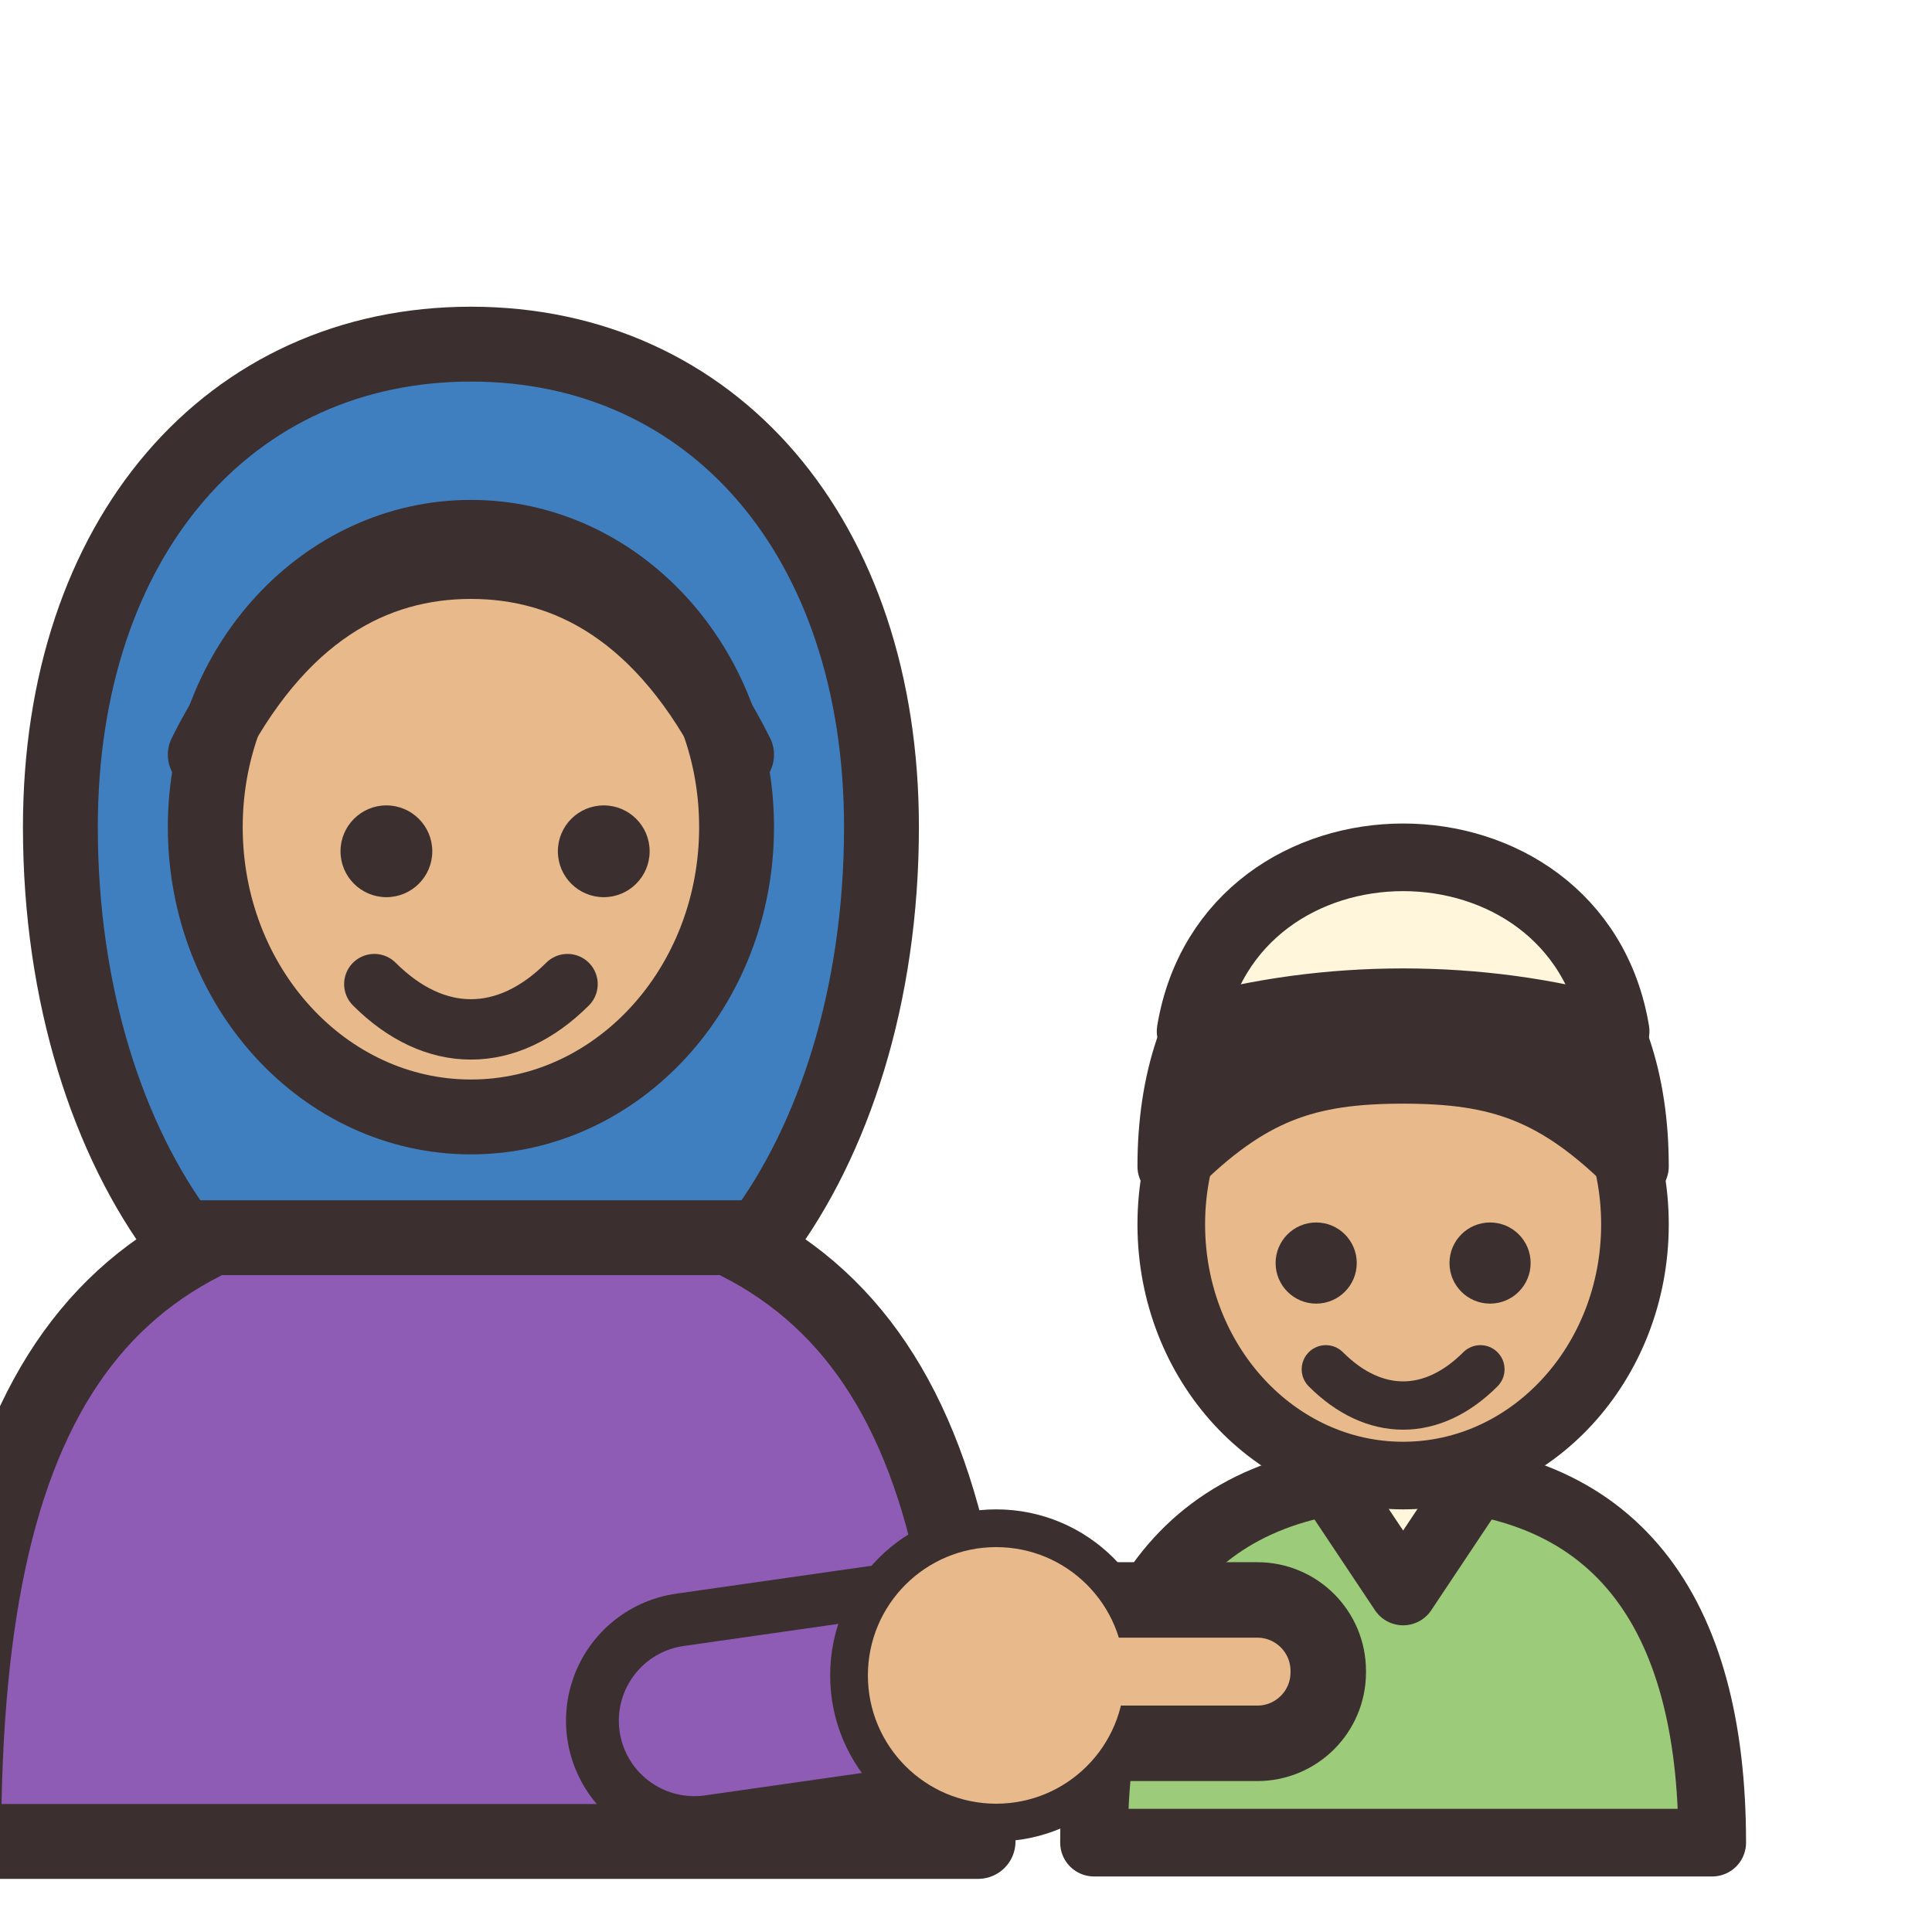
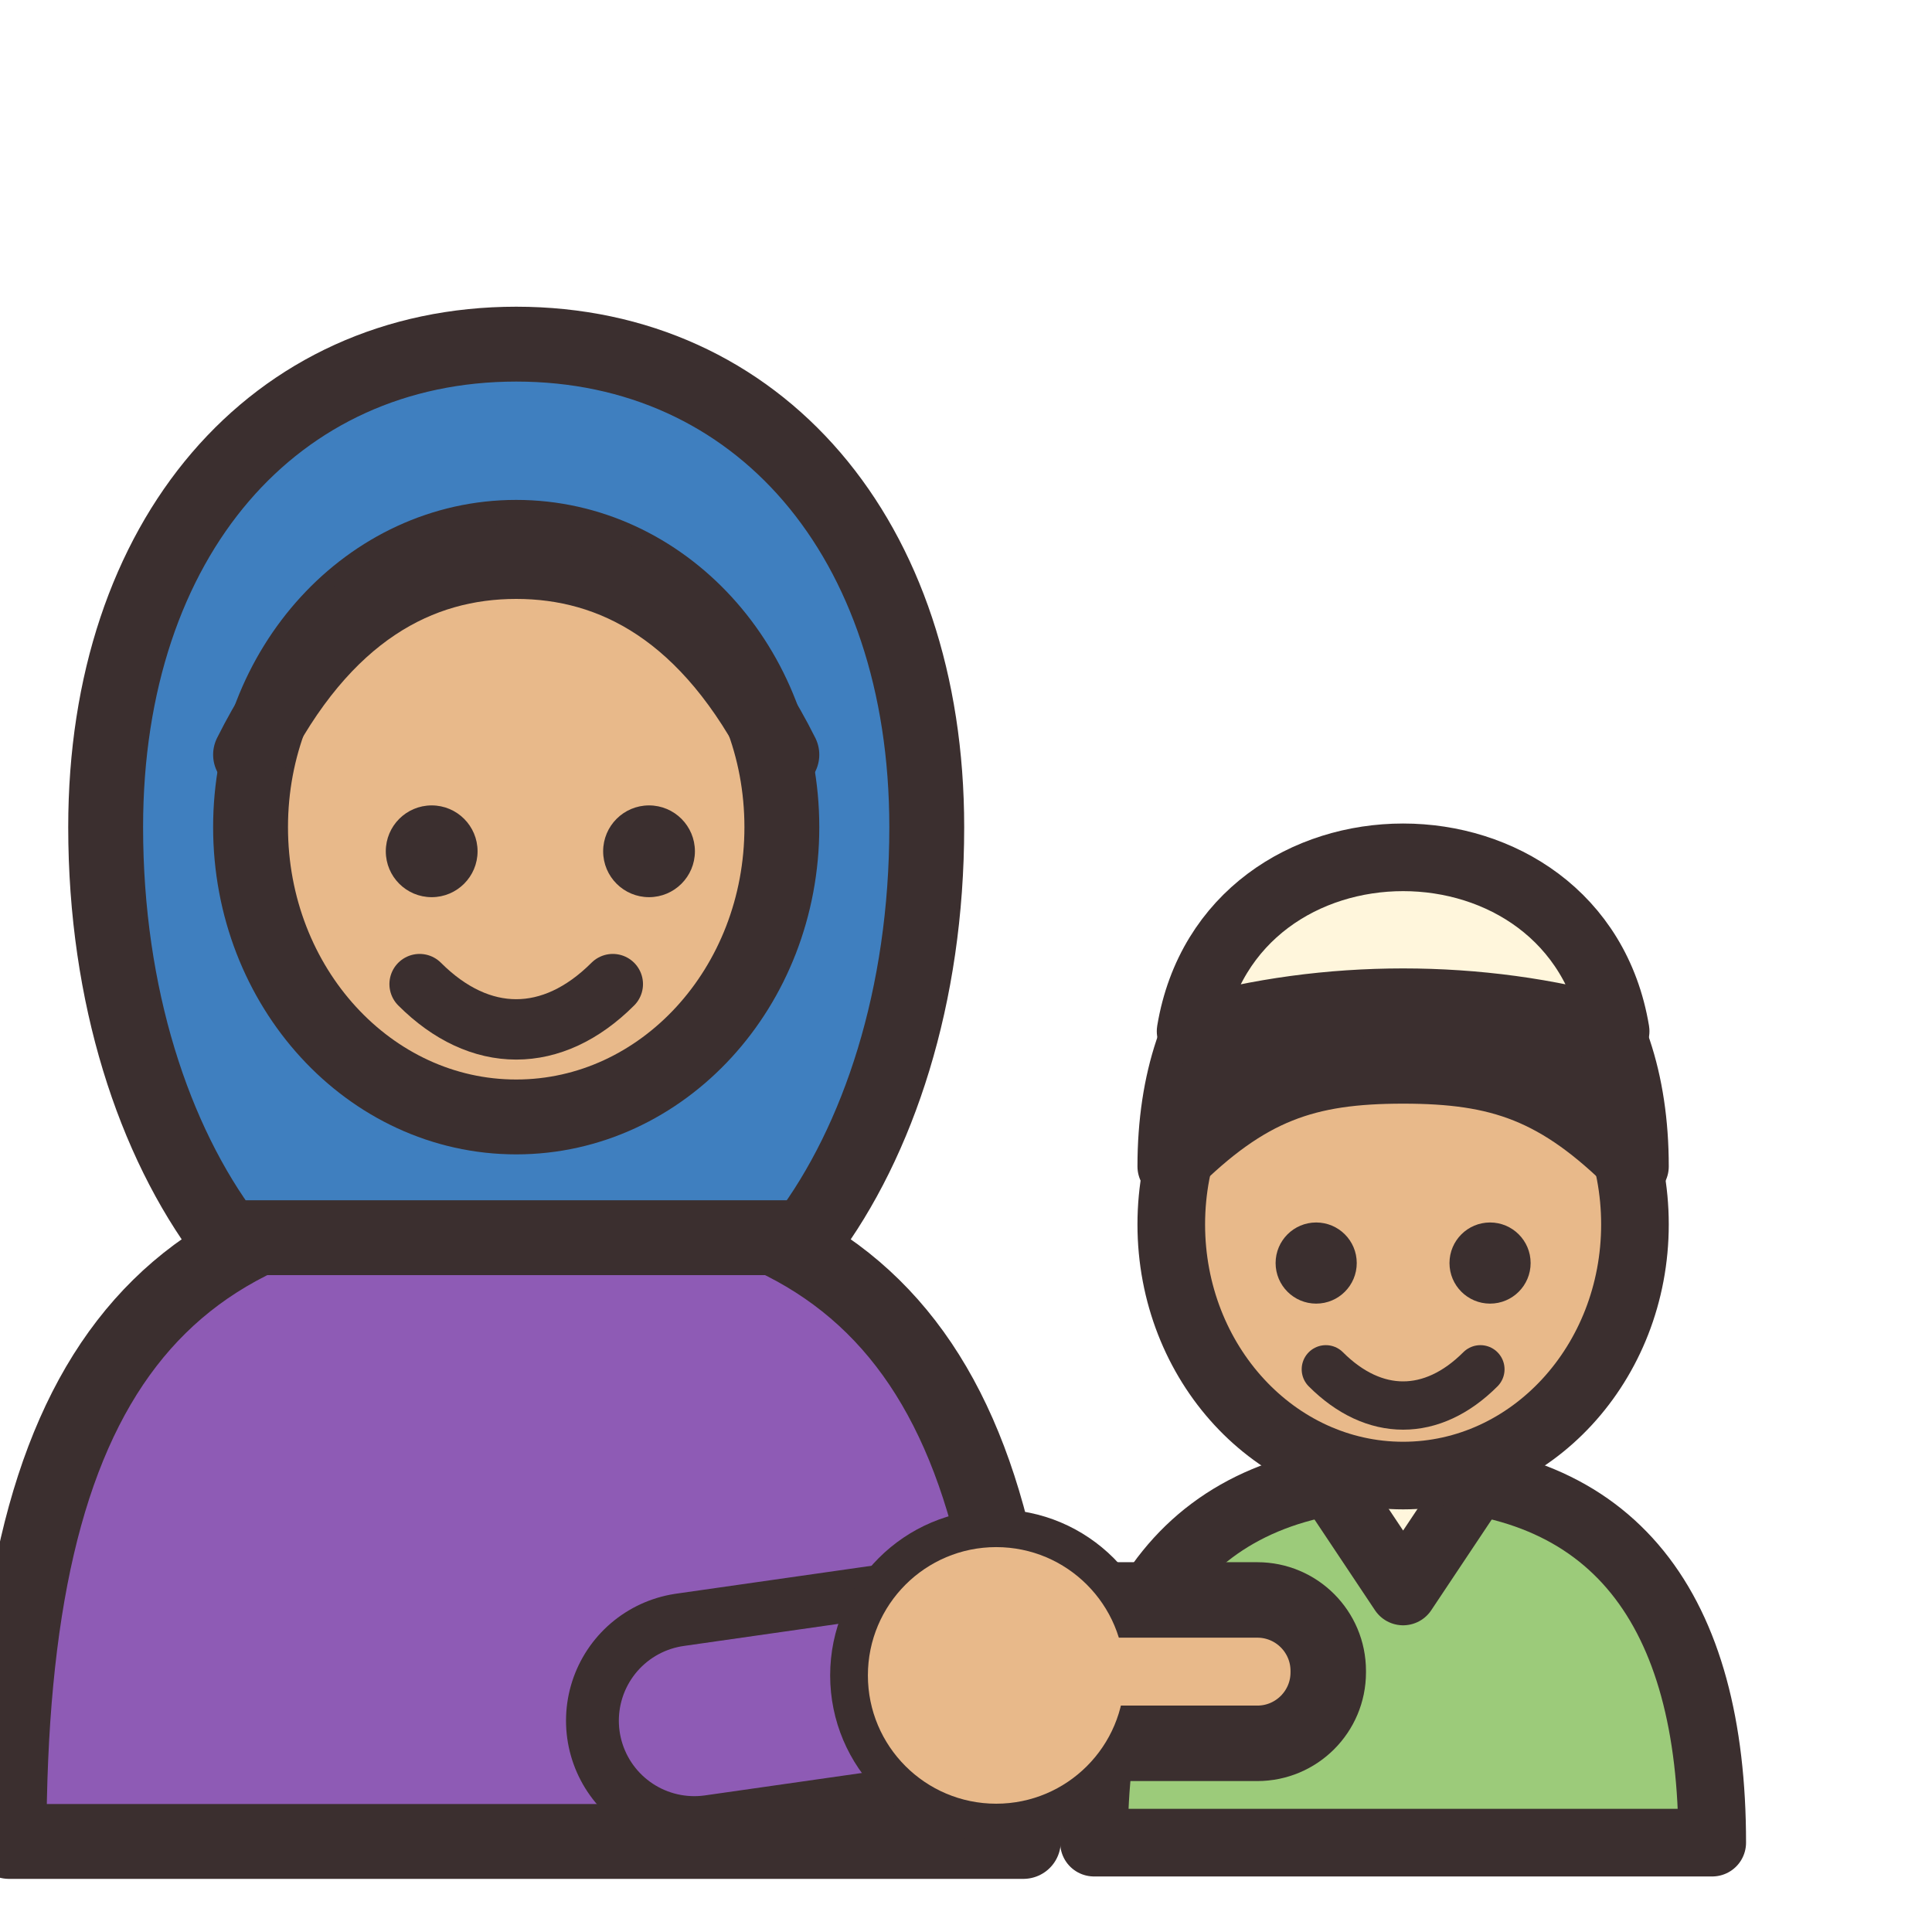
<svg xmlns="http://www.w3.org/2000/svg" viewBox="0 0 128 128">
  <g stroke="#3b2f2f" stroke-width="5" stroke-linejoin="round" stroke-linecap="round">
    <g transform="translate(52 44) scale(.64)" stroke-width="7">
      <path d="M32 122c0-24 10-38 32-38s32 14 32 38z" fill="#9ccb7a" />
      <path d="M56 84l8 12 8-12" fill="#fff6dc" />
      <ellipse cx="64" cy="58" rx="24" ry="26" fill="#e8b98a" />
      <path d="M40 52c0-18 10-28 24-28s24 10 24 28c-8-8-14-10-24-10s-16 2-24 10z" fill="#3b2f2f" />
      <path d="M42 38c2-12 12-18 22-18s20 6 22 18c-14-4-30-4-44 0z" fill="#fff6dc" />
      <circle cx="55" cy="62" r="4.2" fill="#3b2f2f" stroke="none" />
      <circle cx="73" cy="62" r="4.2" fill="#3b2f2f" stroke="none" />
      <path d="M56 73c5 5 11 5 16 0" fill="none" stroke-width="5" />
    </g>
-     <g transform="translate(-20 18) scale(.8)" stroke-width="6.2">
+     <g transform="translate(-17 18) scale(.8)" stroke-width="6.2">
      <path d="M22 130c0-38 12-54 42-54s42 16 42 54z" fill="#8e5bb5" />
      <g transform="translate(0 -14)">
        <path d="M30 60c0-24 14-40 34-40s34 16 34 40c0 14-4 26-10 34H40c-6-8-10-20-10-34z" fill="#3f7fbf" />
        <ellipse cx="64" cy="60" rx="22" ry="24" fill="#e8b98a" />
        <path d="M42 54c6-12 14-16 22-16s16 4 22 16" fill="none" />
        <circle cx="57" cy="62" r="3.8" fill="#3b2f2f" stroke="none" />
        <circle cx="75" cy="62" r="3.8" fill="#3b2f2f" stroke="none" />
        <path d="M56 73c5 5 11 5 16 0" fill="none" stroke-width="5" />
      </g>
    </g>
    <path d="M46 114L60 112" fill="none" stroke-width="17" />
    <path d="M46 114L60 112" fill="none" stroke="#8e5bb5" stroke-width="10" />
    <circle cx="66" cy="111" r="8.5" fill="#e8b98a" />
    <rect x="66" y="106" width="22" height="9.5" rx="4.7" fill="#e8b98a" />
    <circle cx="66" cy="111" r="8.5" fill="#e8b98a" stroke="none" />
  </g>
</svg>
